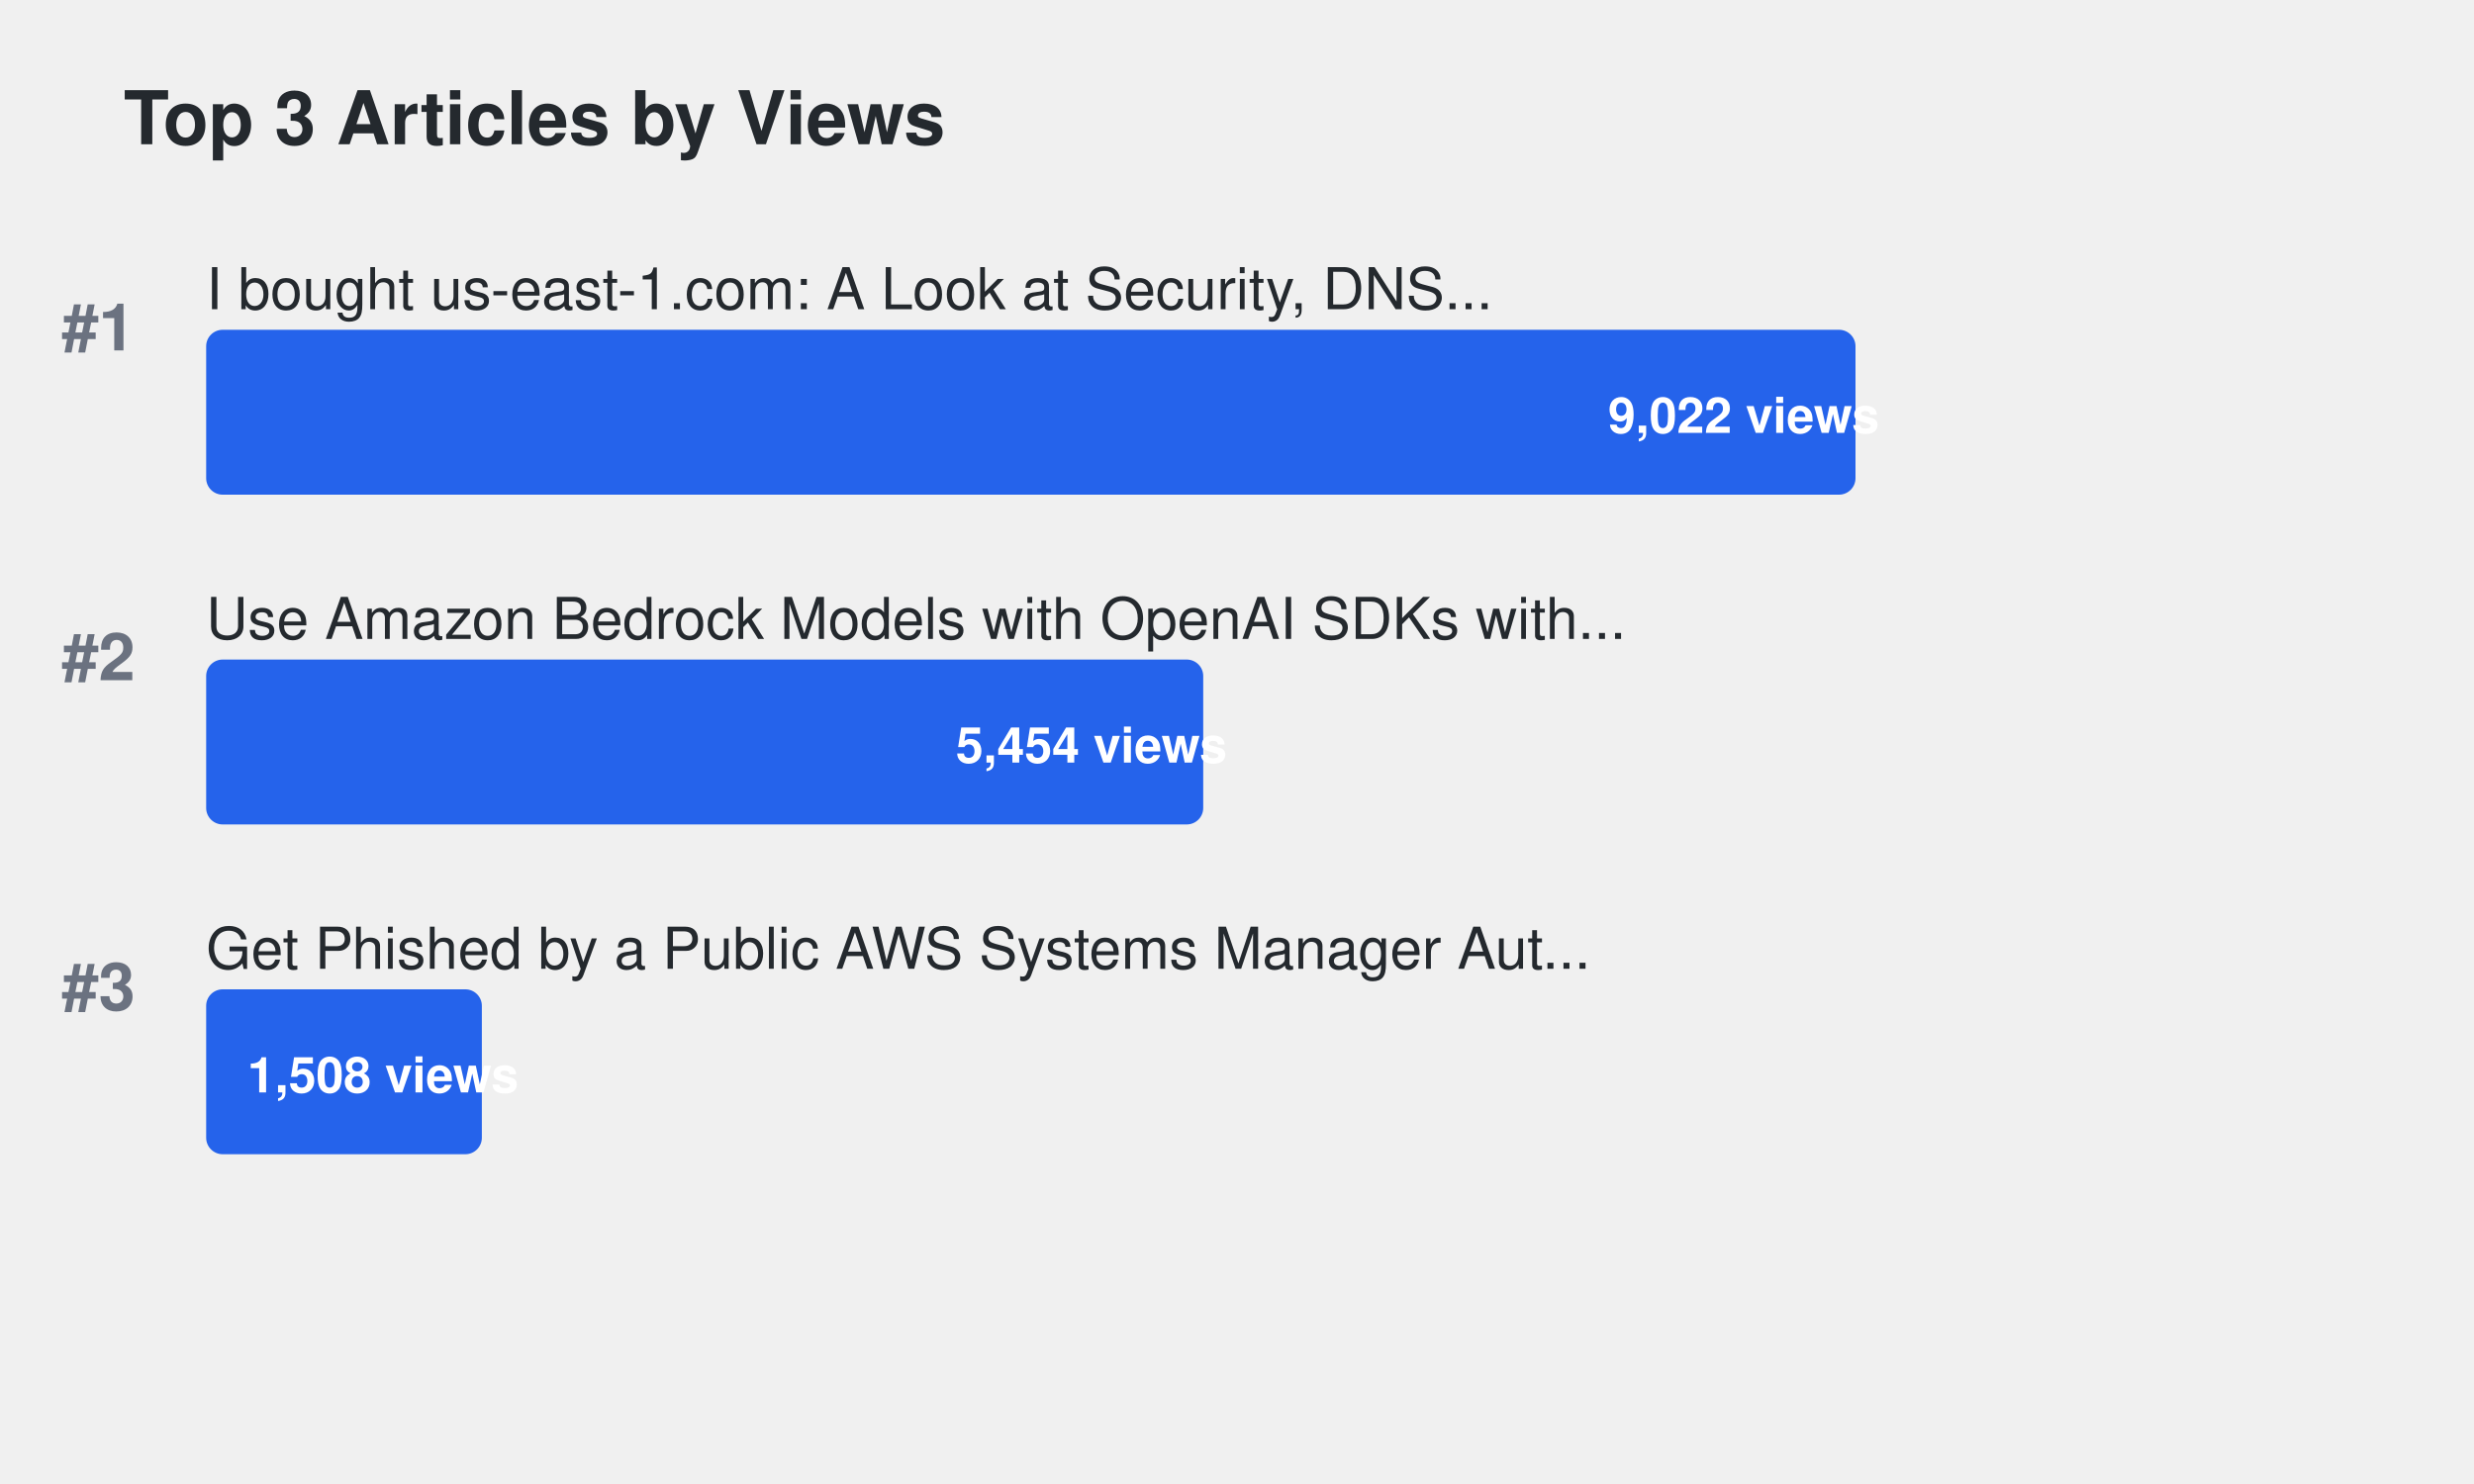
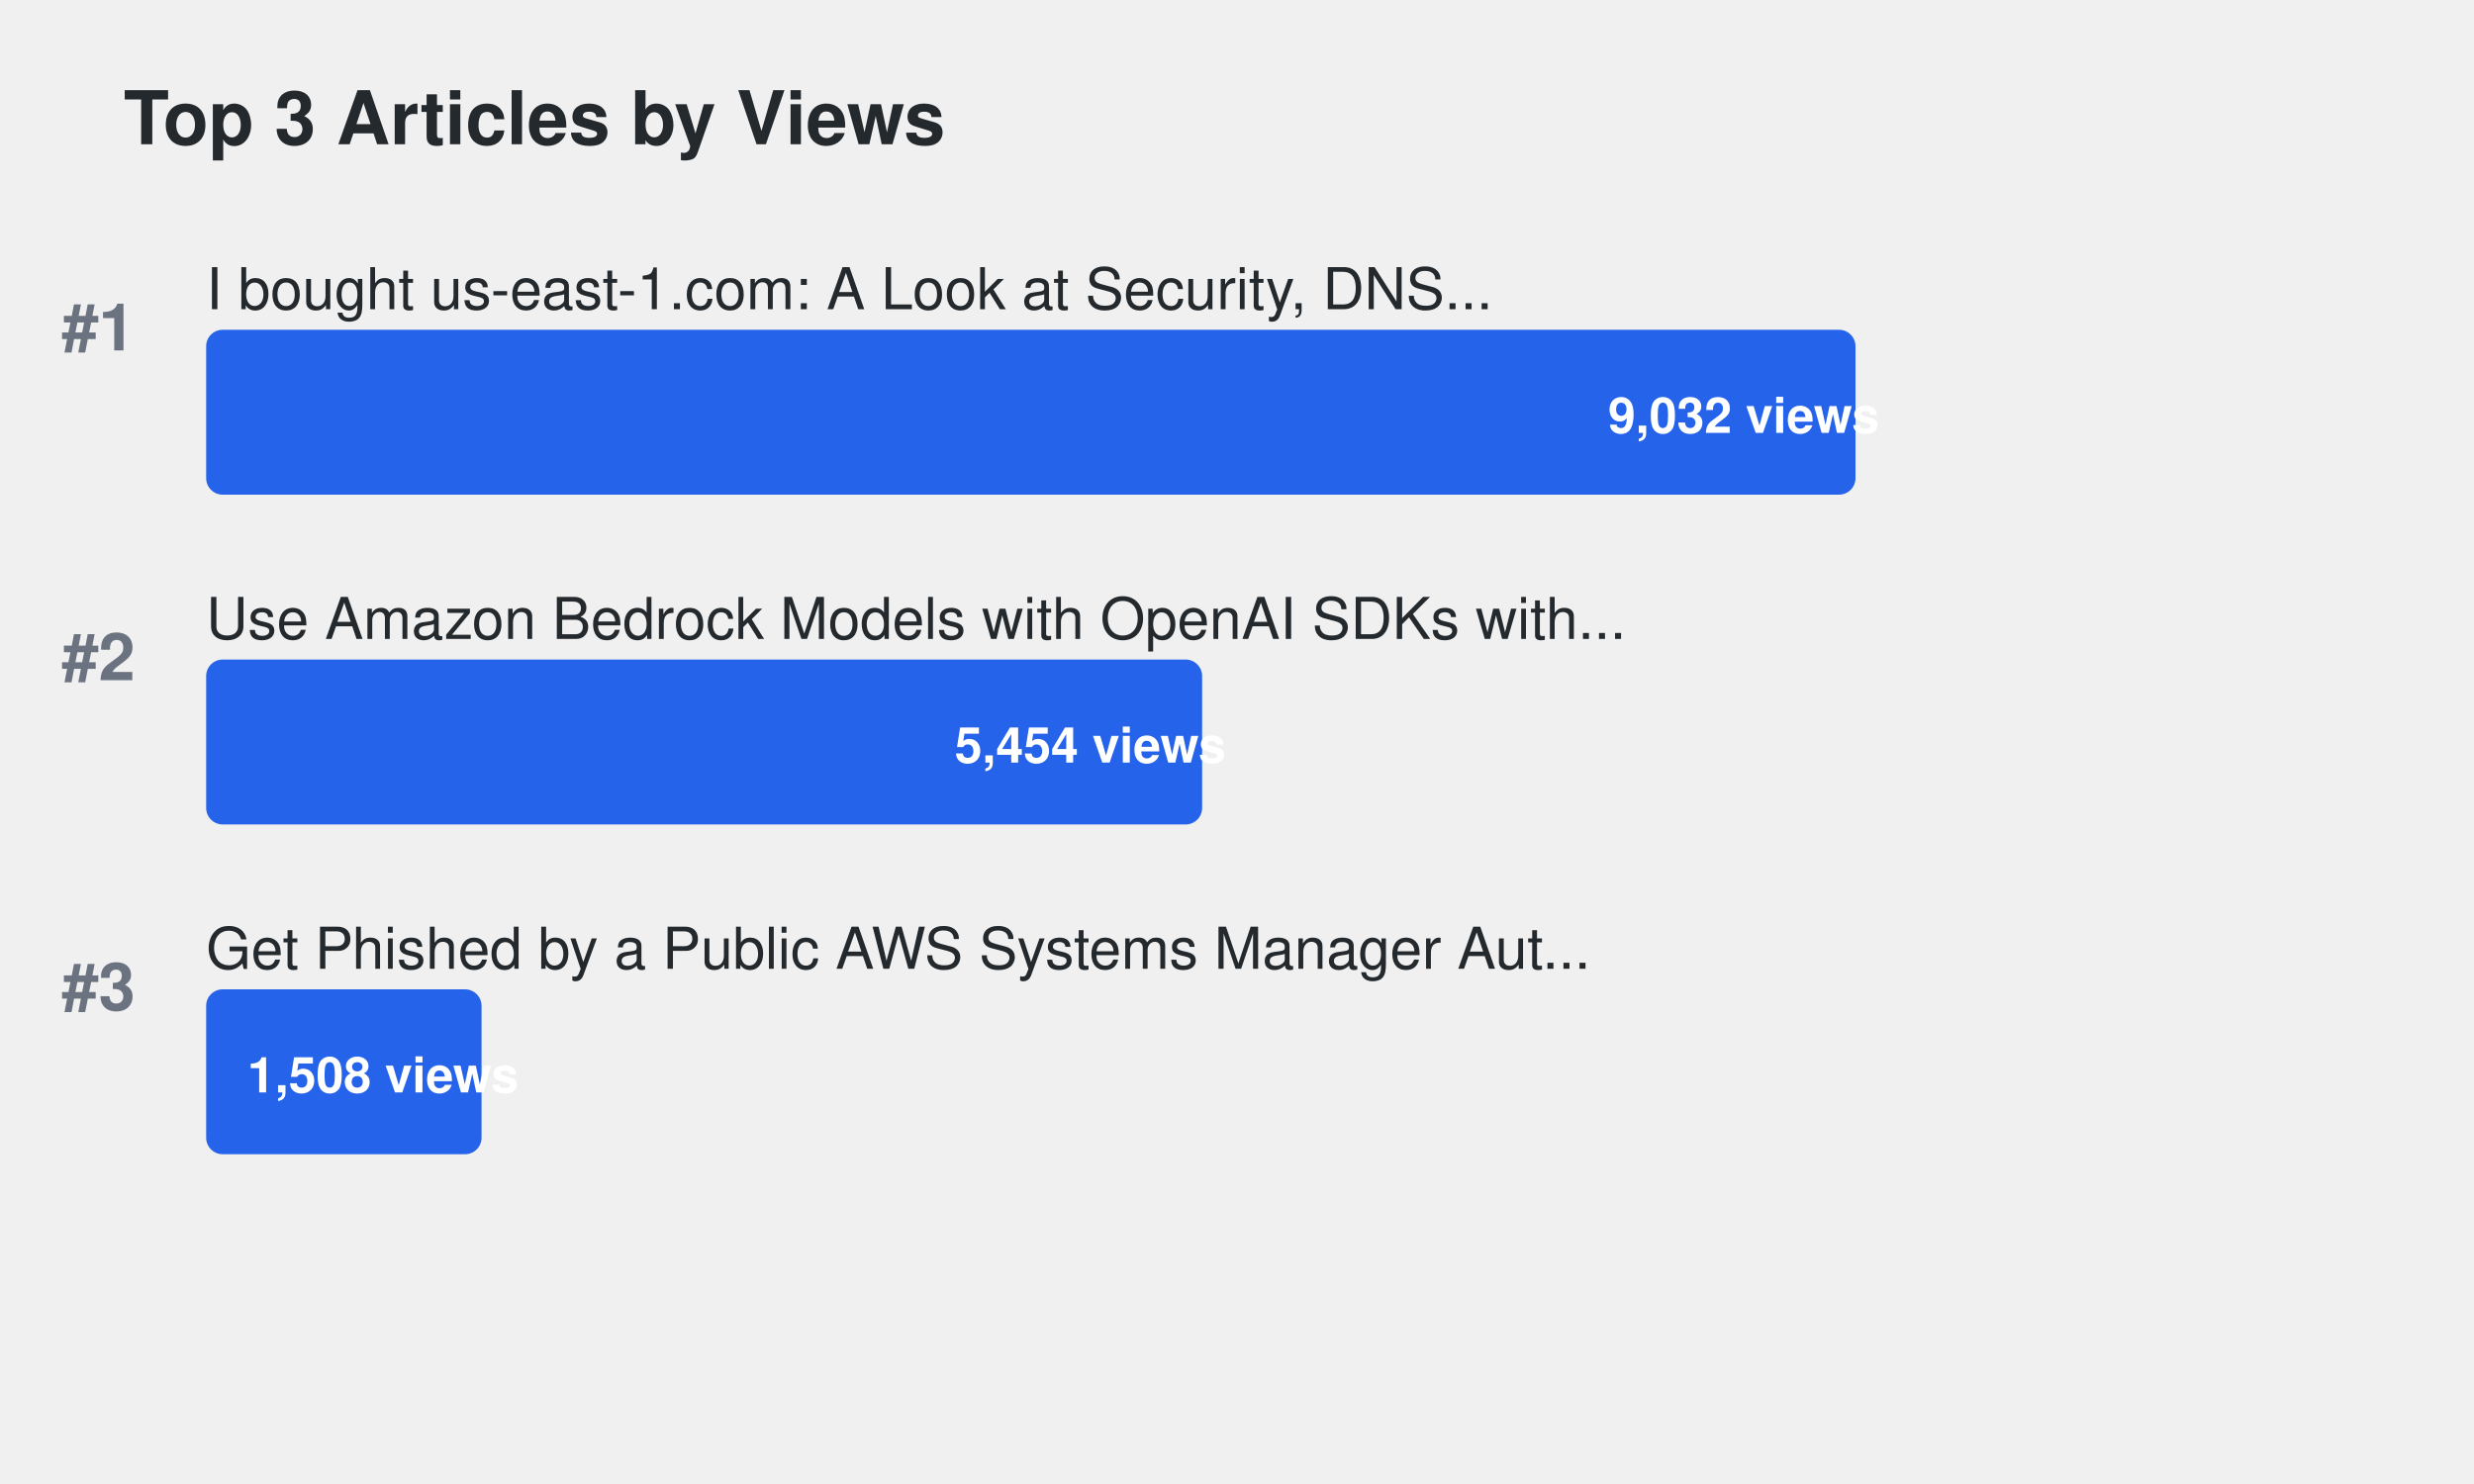
<svg xmlns="http://www.w3.org/2000/svg" width="600" height="360">
  <defs>
    <style>
.title { font-family: -apple-system, BlinkMacSystemFont, "Segoe UI", Helvetica, Arial, sans-serif; font-size: 18px; font-weight: 600; fill: #24292e; }
.article-title { font-family: -apple-system, BlinkMacSystemFont, "Segoe UI", Helvetica, Arial, sans-serif; font-size: 14px; font-weight: 500; fill: #24292e; }
.metric-value { font-family: -apple-system, BlinkMacSystemFont, "Segoe UI", Helvetica, Arial, sans-serif; font-size: 12px; font-weight: 600; fill: #ffffff; }
.rank { font-family: -apple-system, BlinkMacSystemFont, "Segoe UI", Helvetica, Arial, sans-serif; font-size: 16px; font-weight: 700; fill: #6b7280; }
.bar { rx: 4; ry: 4; }
.bar:hover { opacity: 0.8; cursor: pointer; }
a { text-decoration: none; }
a:hover .article-title { fill: #0969da; text-decoration: underline; }
a:hover .bar { opacity: 0.9; }
</style>
  </defs>
  <text x="30" y="35" class="title">Top 3 Articles by Views</text>
  <text x="15" y="85" class="rank">#1</text>
  <a href="https://dev.to/aws-builders/i-bought-us-east-1com-a-look-at-security-dns-traffic-and-protecting-aws-users-15ng" target="_blank">
    <text x="50" y="75" class="article-title">I bought us-east-1.com: A Look at Security, DNS...</text>
    <rect x="50" y="80" width="400.0" height="40" fill="#2563eb" class="bar">
</rect>
-     <text x="390.0" y="105" class="metric-value" fill="#ffffff">9,022 views</text>
+     <text x="390.0" y="105" class="metric-value" fill="#ffffff">9,032 views</text>
  </a>
  <text x="15" y="165" class="rank">#2</text>
  <a href="https://dev.to/aws-builders/use-amazon-bedrock-models-via-an-openai-api-compatible-serverless-endpoint-now-without-fixed-cost-5hf5" target="_blank">
    <text x="50" y="155" class="article-title">Use Amazon Bedrock Models with OpenAI SDKs with...</text>
-     <rect x="50" y="160" width="241.809" height="40" fill="#2563eb" class="bar">
+     <rect x="50" y="160" width="241.541" height="40" fill="#2563eb" class="bar">
</rect>
-     <text x="231.809" y="185" class="metric-value" fill="#ffffff">5,454 views</text>
+     <text x="231.541" y="185" class="metric-value" fill="#ffffff">5,454 views</text>
  </a>
  <text x="15" y="245" class="rank">#3</text>
  <a href="https://dev.to/aws-builders/get-phished-by-a-public-aws-systems-manager-automation-document-2die" target="_blank">
    <text x="50" y="235" class="article-title">Get Phished by a Public AWS Systems Manager Aut...</text>
-     <rect x="50" y="240" width="66.859" height="40" fill="#2563eb" class="bar">
+     <rect x="50" y="240" width="66.785" height="40" fill="#2563eb" class="bar">
</rect>
    <text x="60" y="265" class="metric-value" fill="#24292e">1,508 views</text>
  </a>
</svg>
